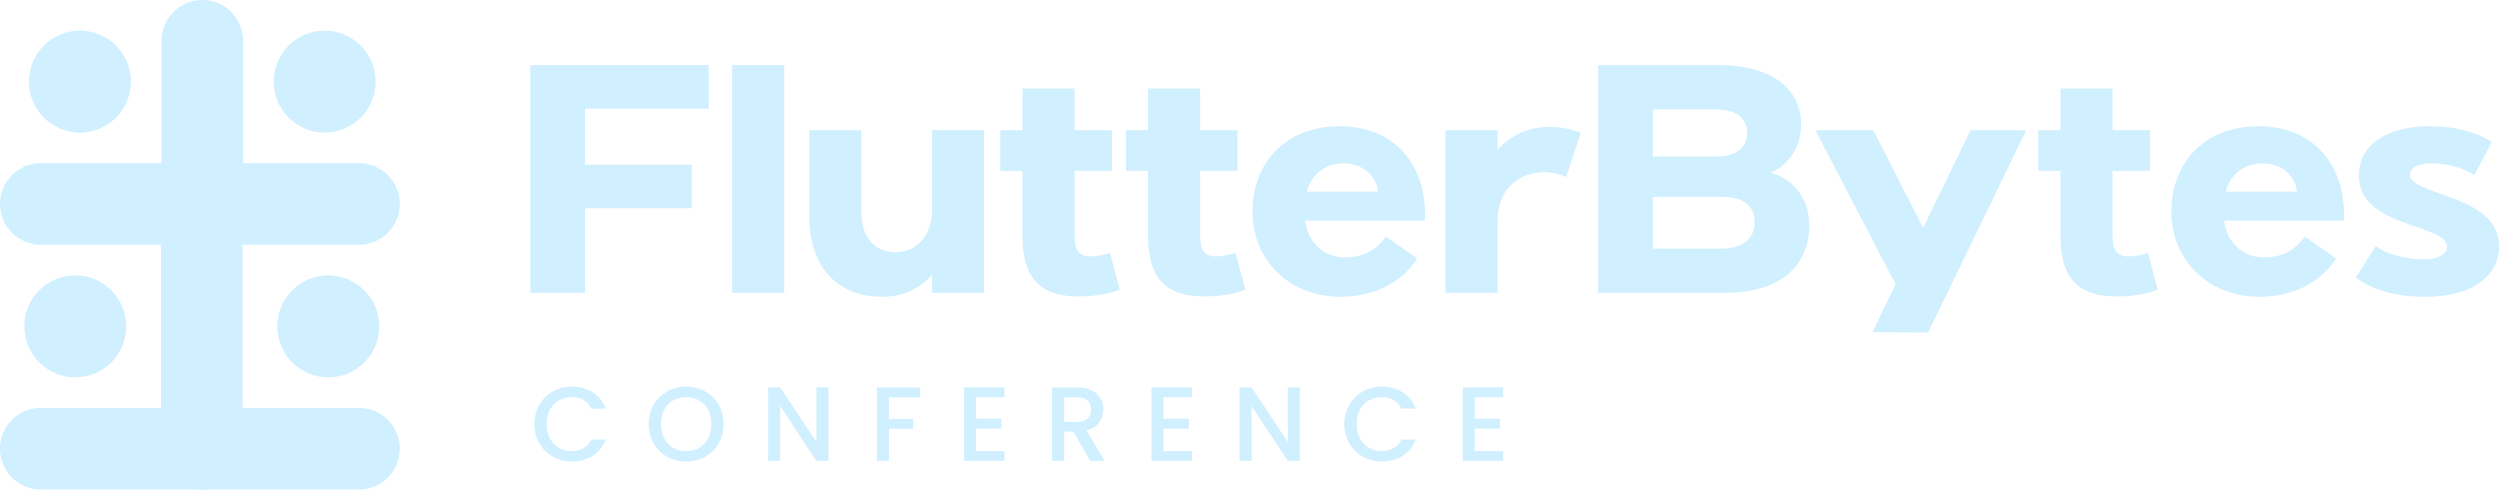
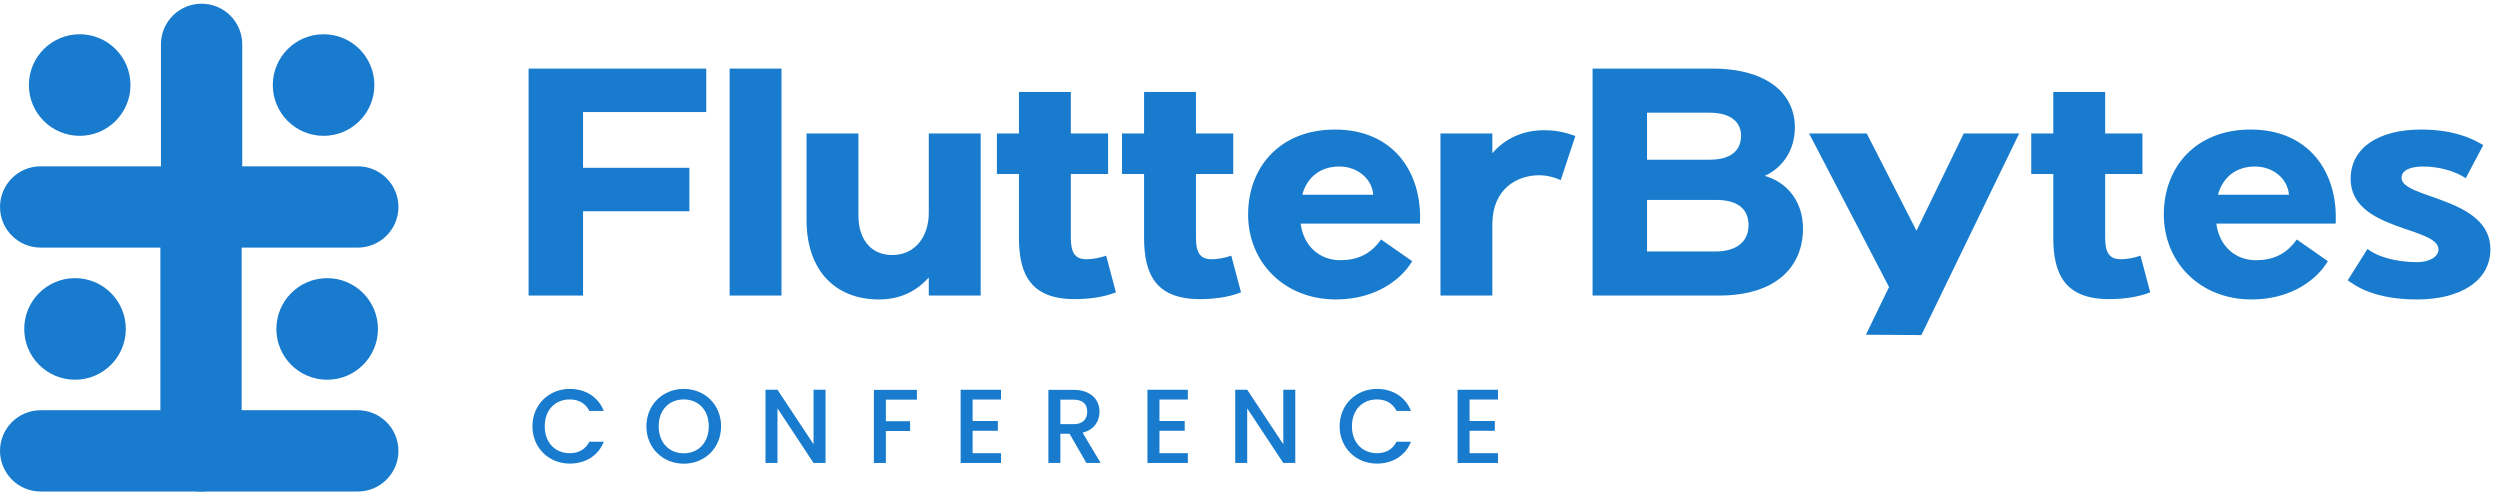
- <svg xmlns="http://www.w3.org/2000/svg" width="143" height="28" viewBox="0 0 143 28" fill="none">
-   <path d="M30.563 24.254C30.563 22.998 31.523 22.111 32.706 22.111C33.581 22.111 34.336 22.552 34.656 23.373H33.829C33.606 22.926 33.207 22.715 32.706 22.715C31.873 22.715 31.269 23.306 31.269 24.254C31.269 25.202 31.873 25.8 32.706 25.8C33.207 25.8 33.606 25.588 33.829 25.142H34.656C34.336 25.963 33.581 26.398 32.706 26.398C31.523 26.398 30.563 25.516 30.563 24.254Z" fill="#D0EFFF" />
-   <path d="M41.39 24.254C41.39 25.516 40.443 26.404 39.247 26.404C38.064 26.404 37.104 25.516 37.104 24.254C37.104 22.998 38.064 22.111 39.247 22.111C40.443 22.111 41.39 22.998 41.39 24.254ZM37.81 24.254C37.81 25.202 38.414 25.806 39.247 25.806C40.08 25.806 40.684 25.202 40.684 24.254C40.684 23.306 40.08 22.715 39.247 22.715C38.414 22.715 37.81 23.306 37.81 24.254Z" fill="#D0EFFF" />
-   <path d="M46.698 22.159H47.387V26.361H46.698L44.627 23.228V26.361H43.939V22.159H44.627L46.698 25.287V22.159Z" fill="#D0EFFF" />
-   <path d="M50.162 26.361V22.165H52.631V22.727H50.85V23.964H52.239V24.526H50.85V26.361H50.162Z" fill="#D0EFFF" />
-   <path d="M57.459 22.159V22.721H55.829V23.952H57.278V24.514H55.829V25.8H57.459V26.361H55.141V22.159H57.459Z" fill="#D0EFFF" />
-   <path d="M62.406 23.421C62.406 22.998 62.165 22.727 61.627 22.727H60.867V24.134H61.627C62.165 24.134 62.406 23.838 62.406 23.421ZM60.178 22.165H61.627C62.624 22.165 63.113 22.739 63.113 23.421C63.113 23.916 62.847 24.447 62.141 24.622L63.179 26.361H62.358L61.392 24.683H60.867V26.361H60.178V22.165Z" fill="#D0EFFF" />
-   <path d="M68.183 22.159V22.721H66.553V23.952H68.002V24.514H66.553V25.8H68.183V26.361H65.865V22.159H68.183Z" fill="#D0EFFF" />
-   <path d="M73.661 22.159H74.35V26.361H73.661L71.591 23.228V26.361H70.902V22.159H71.591L73.661 25.287V22.159Z" fill="#D0EFFF" />
-   <path d="M76.896 24.254C76.896 22.998 77.856 22.111 79.039 22.111C79.914 22.111 80.669 22.552 80.989 23.373H80.162C79.939 22.926 79.54 22.715 79.039 22.715C78.206 22.715 77.602 23.306 77.602 24.254C77.602 25.202 78.206 25.8 79.039 25.8C79.54 25.8 79.939 25.588 80.162 25.142H80.989C80.669 25.963 79.914 26.398 79.039 26.398C77.856 26.398 76.896 25.516 76.896 24.254Z" fill="#D0EFFF" />
-   <path d="M85.985 22.159V22.721H84.355V23.952H85.803V24.514H84.355V25.8H85.985V26.361H83.666V22.159H85.985Z" fill="#D0EFFF" />
-   <rect x="22.87" y="13.999" width="22.87" height="4.667" rx="2.333" transform="rotate(-180 22.8701 13.9995)" fill="#D0EFFF" />
-   <rect x="13.873" y="9.334" width="18.666" height="4.667" rx="2.333" transform="rotate(90 13.8726 9.33386)" fill="#D0EFFF" />
-   <rect x="13.905" width="14" height="4.667" rx="2.333" transform="rotate(90 13.9045 0)" fill="#D0EFFF" />
-   <rect x="22.87" y="28" width="22.87" height="4.667" rx="2.333" transform="rotate(-180 22.8696 28)" fill="#D0EFFF" />
-   <rect x="21.692" y="21.584" width="5.831" height="5.831" rx="2.915" transform="rotate(-180 21.6924 21.5839)" fill="#D0EFFF" />
-   <rect x="7.219" y="21.584" width="5.831" height="5.831" rx="2.915" transform="rotate(-180 7.21948 21.5835)" fill="#D0EFFF" />
-   <rect x="7.488" y="7.584" width="5.831" height="5.831" rx="2.915" transform="rotate(-180 7.48779 7.58362)" fill="#D0EFFF" />
-   <rect x="21.488" y="7.584" width="5.831" height="5.831" rx="2.915" transform="rotate(-180 21.4875 7.58362)" fill="#D0EFFF" />
-   <path d="M30.339 3.724H40.538V6.218H33.466V9.419H39.57V11.913H33.466V16.752H30.339V3.724Z" fill="#D0EFFF" />
-   <path d="M44.857 3.724V16.752H41.879V3.724H44.857Z" fill="#D0EFFF" />
-   <path d="M50.445 16.975C47.988 16.975 46.294 15.356 46.294 12.415V7.446H49.272V12.155C49.272 13.532 49.998 14.425 51.208 14.425C52.529 14.425 53.311 13.365 53.311 12.006V7.446H56.288V16.752H53.311V15.71C52.659 16.454 51.729 16.975 50.445 16.975Z" fill="#D0EFFF" />
-   <path d="M58.486 9.773H57.221V7.446H58.486V5.064H61.464V7.446H63.604V9.773H61.464V13.42C61.464 14.239 61.669 14.667 62.357 14.667C62.711 14.667 63.12 14.593 63.493 14.463L64.051 16.566C63.325 16.863 62.413 16.956 61.687 16.956C59.156 16.956 58.486 15.523 58.486 13.439V9.773Z" fill="#D0EFFF" />
-   <path d="M65.668 9.773H64.403V7.446H65.668V5.064H68.646V7.446H70.786V9.773H68.646V13.42C68.646 14.239 68.85 14.667 69.539 14.667C69.893 14.667 70.302 14.593 70.674 14.463L71.233 16.566C70.507 16.863 69.595 16.956 68.869 16.956C66.338 16.956 65.668 15.523 65.668 13.439V9.773Z" fill="#D0EFFF" />
-   <path d="M71.64 12.099C71.64 9.382 73.464 7.223 76.628 7.223C79.959 7.223 81.653 9.661 81.504 12.62H74.655C74.823 13.923 75.753 14.723 76.926 14.723C77.893 14.723 78.675 14.388 79.27 13.532L81.057 14.779C80.406 15.877 78.898 16.975 76.684 16.975C73.687 16.975 71.64 14.816 71.64 12.099ZM74.748 10.964H78.824C78.749 10.052 77.93 9.345 76.87 9.345C75.809 9.345 75.027 9.94 74.748 10.964Z" fill="#D0EFFF" />
-   <path d="M82.681 16.752V7.446H85.659V8.582C86.366 7.763 87.371 7.26 88.655 7.26C89.176 7.26 89.716 7.335 90.423 7.595L89.585 10.126C89.232 9.959 88.785 9.847 88.339 9.847C87.11 9.847 85.659 10.592 85.659 12.676V16.752H82.681Z" fill="#D0EFFF" />
-   <path d="M91.412 3.724H98.279C101.573 3.724 103.025 5.269 103.025 7.093C103.025 8.358 102.373 9.382 101.294 9.884C102.504 10.219 103.49 11.28 103.49 12.899C103.49 15.133 101.908 16.752 98.67 16.752H91.412V3.724ZM98.502 11.262H94.538V14.221H98.465C99.694 14.221 100.364 13.644 100.364 12.713C100.364 11.745 99.694 11.262 98.502 11.262ZM98.13 6.255H94.538V8.954H98.13C99.433 8.954 99.936 8.358 99.936 7.577C99.936 6.795 99.34 6.255 98.13 6.255Z" fill="#D0EFFF" />
-   <path d="M110.005 13.032L112.718 7.446H115.901L110.286 19.02L107.103 19L108.429 16.261L103.839 7.446H107.149L110.005 13.032Z" fill="#D0EFFF" />
-   <path d="M117.857 9.773H116.592V7.446H117.857V5.064H120.835V7.446H122.975V9.773H120.835V13.42C120.835 14.239 121.04 14.667 121.728 14.667C122.082 14.667 122.491 14.593 122.863 14.463L123.422 16.566C122.696 16.863 121.784 16.956 121.058 16.956C118.527 16.956 117.857 15.523 117.857 13.439V9.773Z" fill="#D0EFFF" />
-   <path d="M124.201 12.099C124.201 9.382 126.025 7.223 129.189 7.223C132.52 7.223 134.214 9.661 134.065 12.62H127.216C127.384 13.923 128.314 14.723 129.487 14.723C130.455 14.723 131.236 14.388 131.832 13.532L133.618 14.779C132.967 15.877 131.46 16.975 129.245 16.975C126.249 16.975 124.201 14.816 124.201 12.099ZM127.309 10.964H131.385C131.311 10.052 130.492 9.345 129.431 9.345C128.37 9.345 127.589 9.94 127.309 10.964Z" fill="#D0EFFF" />
-   <path d="M134.758 15.877L135.894 14.072C136.415 14.5 137.475 14.835 138.76 14.835C139.411 14.835 139.969 14.537 139.969 14.109C139.969 12.788 134.926 13.048 134.926 10.052C134.926 8.284 136.508 7.223 138.964 7.223C141.086 7.223 142.147 7.893 142.538 8.116L141.533 10.015C140.937 9.624 140.044 9.345 139.076 9.345C138.592 9.345 137.848 9.456 137.848 9.996C137.848 11.206 142.947 11.094 142.947 14.09C142.947 15.896 141.253 16.975 138.741 16.975C136.266 16.975 135.205 16.193 134.758 15.877Z" fill="#D0EFFF" />
+ <svg xmlns="http://www.w3.org/2000/svg" width="205" height="41" viewBox="0 0 205 41" fill="none">
+   <path d="M43.66 34.953C43.66 33.159 45.032 31.891 46.722 31.891C47.973 31.891 49.051 32.521 49.508 33.694H48.326C48.007 33.056 47.438 32.754 46.722 32.754C45.532 32.754 44.669 33.599 44.669 34.953C44.669 36.307 45.532 37.161 46.722 37.161C47.438 37.161 48.007 36.859 48.326 36.221H49.508C49.051 37.394 47.973 38.015 46.722 38.015C45.032 38.015 43.66 36.755 43.66 34.953Z" fill="#187BCD" />
+   <path d="M59.128 34.953C59.128 36.755 57.774 38.023 56.066 38.023C54.376 38.023 53.005 36.755 53.005 34.953C53.005 33.159 54.376 31.891 56.066 31.891C57.774 31.891 59.128 33.159 59.128 34.953ZM54.014 34.953C54.014 36.307 54.876 37.169 56.066 37.169C57.257 37.169 58.119 36.307 58.119 34.953C58.119 33.599 57.257 32.754 56.066 32.754C54.876 32.754 54.014 33.599 54.014 34.953Z" fill="#187BCD" />
+   <path d="M66.711 31.96H67.694V37.963H66.711L63.753 33.487V37.963H62.77V31.96H63.753L66.711 36.428V31.96Z" fill="#187BCD" />
+   <path d="M71.659 37.963V31.969H75.187V32.771H72.642V34.539H74.626V35.341H72.642V37.963H71.659Z" fill="#187BCD" />
+   <path d="M82.084 31.96V32.762H79.755V34.522H81.825V35.324H79.755V37.161H82.084V37.963H78.772V31.96H82.084Z" fill="#187BCD" />
+   <path d="M89.151 33.763C89.151 33.159 88.806 32.771 88.038 32.771H86.951V34.78H88.038C88.806 34.78 89.151 34.358 89.151 33.763ZM85.968 31.969H88.038C89.461 31.969 90.16 32.788 90.16 33.763C90.16 34.47 89.78 35.229 88.771 35.479L90.255 37.963H89.082L87.702 35.565H86.951V37.963H85.968V31.969Z" fill="#187BCD" />
+   <path d="M97.403 31.96V32.762H95.075V34.522H97.145V35.324H95.075V37.161H97.403V37.963H94.091V31.96H97.403Z" fill="#187BCD" />
+   <path d="M105.23 31.96H106.213V37.963H105.23L102.271 33.487V37.963H101.288V31.96H102.271L105.23 36.428V31.96Z" fill="#187BCD" />
+   <path d="M109.85 34.953C109.85 33.159 111.221 31.891 112.912 31.891C114.162 31.891 115.241 32.521 115.698 33.694H114.516C114.197 33.056 113.628 32.754 112.912 32.754C111.722 32.754 110.859 33.599 110.859 34.953C110.859 36.307 111.722 37.161 112.912 37.161C113.628 37.161 114.197 36.859 114.516 36.221H115.698C115.241 37.394 114.162 38.015 112.912 38.015C111.221 38.015 109.85 36.755 109.85 34.953Z" fill="#187BCD" />
+   <path d="M122.834 31.96V32.762H120.505V34.522H122.575V35.324H120.505V37.161H122.834V37.963H119.522V31.96H122.834Z" fill="#187BCD" />
+   <rect x="32.672" y="20.304" width="32.671" height="6.666" rx="3.333" transform="rotate(-180 32.6719 20.3037)" fill="#187BCD" />
+   <rect x="19.816" y="13.638" width="26.666" height="6.666" rx="3.333" transform="rotate(90 19.8164 13.6382)" fill="#187BCD" />
+   <rect x="19.863" y="0.304" width="19.999" height="6.666" rx="3.333" transform="rotate(90 19.8633 0.304199)" fill="#187BCD" />
+   <rect x="32.672" y="40.304" width="32.671" height="6.666" rx="3.333" transform="rotate(-180 32.6719 40.3042)" fill="#187BCD" />
+   <rect x="30.992" y="31.138" width="8.33" height="8.33" rx="4.165" transform="rotate(-180 30.9922 31.1382)" fill="#187BCD" />
+   <rect x="10.316" y="31.138" width="8.33" height="8.33" rx="4.165" transform="rotate(-180 10.3164 31.1377)" fill="#187BCD" />
+   <rect x="10.699" y="11.138" width="8.33" height="8.33" rx="4.165" transform="rotate(-180 10.6992 11.1382)" fill="#187BCD" />
+   <rect x="30.699" y="11.138" width="8.33" height="8.33" rx="4.165" transform="rotate(-180 30.6992 11.1382)" fill="#187BCD" />
+   <path d="M43.344 5.625H57.913V9.188H47.81V13.76H56.531V17.323H47.81V24.235H43.344V5.625Z" fill="#187BCD" />
+   <path d="M64.083 5.625V24.235H59.83V5.625H64.083Z" fill="#187BCD" />
+   <path d="M72.066 24.555C68.556 24.555 66.137 22.241 66.137 18.041V10.942H70.391V17.669C70.391 19.636 71.428 20.912 73.156 20.912C75.044 20.912 76.16 19.397 76.16 17.456V10.942H80.414V24.235H76.16V22.747C75.23 23.81 73.9 24.555 72.066 24.555Z" fill="#187BCD" />
+   <path d="M83.554 14.266H81.746V10.942H83.554V7.539H87.808V10.942H90.865V14.266H87.808V19.477C87.808 20.646 88.1 21.258 89.084 21.258C89.589 21.258 90.174 21.151 90.706 20.965L91.504 23.97C90.467 24.395 89.164 24.528 88.127 24.528C84.511 24.528 83.554 22.481 83.554 19.503V14.266Z" fill="#187BCD" />
+   <path d="M93.814 14.266H92.006V10.942H93.814V7.539H98.068V10.942H101.125V14.266H98.068V19.477C98.068 20.646 98.36 21.258 99.344 21.258C99.849 21.258 100.434 21.151 100.966 20.965L101.763 23.97C100.726 24.395 99.424 24.528 98.387 24.528C94.771 24.528 93.814 22.481 93.814 19.503V14.266Z" fill="#187BCD" />
+   <path d="M102.345 17.589C102.345 13.707 104.951 10.623 109.47 10.623C114.229 10.623 116.649 14.106 116.436 18.333H106.652C106.892 20.194 108.221 21.337 109.896 21.337C111.278 21.337 112.395 20.859 113.246 19.636L115.798 21.417C114.867 22.986 112.714 24.555 109.55 24.555C105.27 24.555 102.345 21.471 102.345 17.589ZM106.785 15.967H112.608C112.501 14.664 111.331 13.654 109.816 13.654C108.301 13.654 107.184 14.505 106.785 15.967Z" fill="#187BCD" />
+   <path d="M118.118 24.235V10.942H122.372V12.564C123.382 11.394 124.818 10.676 126.652 10.676C127.396 10.676 128.167 10.783 129.178 11.155L127.981 14.771C127.476 14.531 126.838 14.372 126.2 14.372C124.445 14.372 122.372 15.435 122.372 18.413V24.235H118.118Z" fill="#187BCD" />
+   <path d="M130.591 5.625H140.401C145.107 5.625 147.18 7.832 147.18 10.437C147.18 12.245 146.25 13.707 144.708 14.425C146.436 14.904 147.845 16.419 147.845 18.732C147.845 21.922 145.585 24.235 140.959 24.235H130.591V5.625ZM140.72 16.392H135.057V20.62H140.667C142.422 20.62 143.379 19.796 143.379 18.466C143.379 17.084 142.422 16.392 140.72 16.392ZM140.188 9.241H135.057V13.096H140.188C142.049 13.096 142.767 12.245 142.767 11.128C142.767 10.012 141.916 9.241 140.188 9.241Z" fill="#187BCD" />
+   <path d="M157.152 18.922L161.028 10.942H165.574L157.553 27.476L153.006 27.448L154.901 23.534L148.344 10.942H153.072L157.152 18.922Z" fill="#187BCD" />
+   <path d="M168.37 14.266H166.562V10.942H168.37V7.539H172.623V10.942H175.681V14.266H172.623V19.477C172.623 20.646 172.916 21.258 173.9 21.258C174.405 21.258 174.99 21.151 175.521 20.965L176.319 23.97C175.282 24.395 173.979 24.528 172.942 24.528C169.327 24.528 168.37 22.481 168.37 19.503V14.266Z" fill="#187BCD" />
+   <path d="M177.433 17.589C177.433 13.707 180.038 10.623 184.558 10.623C189.317 10.623 191.736 14.106 191.524 18.333H181.74C181.979 20.194 183.308 21.337 184.983 21.337C186.366 21.337 187.482 20.859 188.333 19.636L190.885 21.417C189.955 22.986 187.801 24.555 184.638 24.555C180.357 24.555 177.433 21.471 177.433 17.589ZM181.873 15.967H187.695C187.589 14.664 186.419 13.654 184.904 13.654C183.388 13.654 182.272 14.505 181.873 15.967Z" fill="#187BCD" />
+   <path d="M192.514 22.986L194.136 20.407C194.88 21.018 196.396 21.497 198.23 21.497C199.161 21.497 199.958 21.072 199.958 20.46C199.958 18.573 192.753 18.945 192.753 14.664C192.753 12.139 195.013 10.623 198.523 10.623C201.553 10.623 203.069 11.58 203.627 11.899L202.192 14.611C201.341 14.053 200.065 13.654 198.682 13.654C197.991 13.654 196.927 13.814 196.927 14.585C196.927 16.313 204.212 16.153 204.212 20.434C204.212 23.012 201.793 24.555 198.204 24.555C194.668 24.555 193.152 23.438 192.514 22.986Z" fill="#187BCD" />
</svg>
